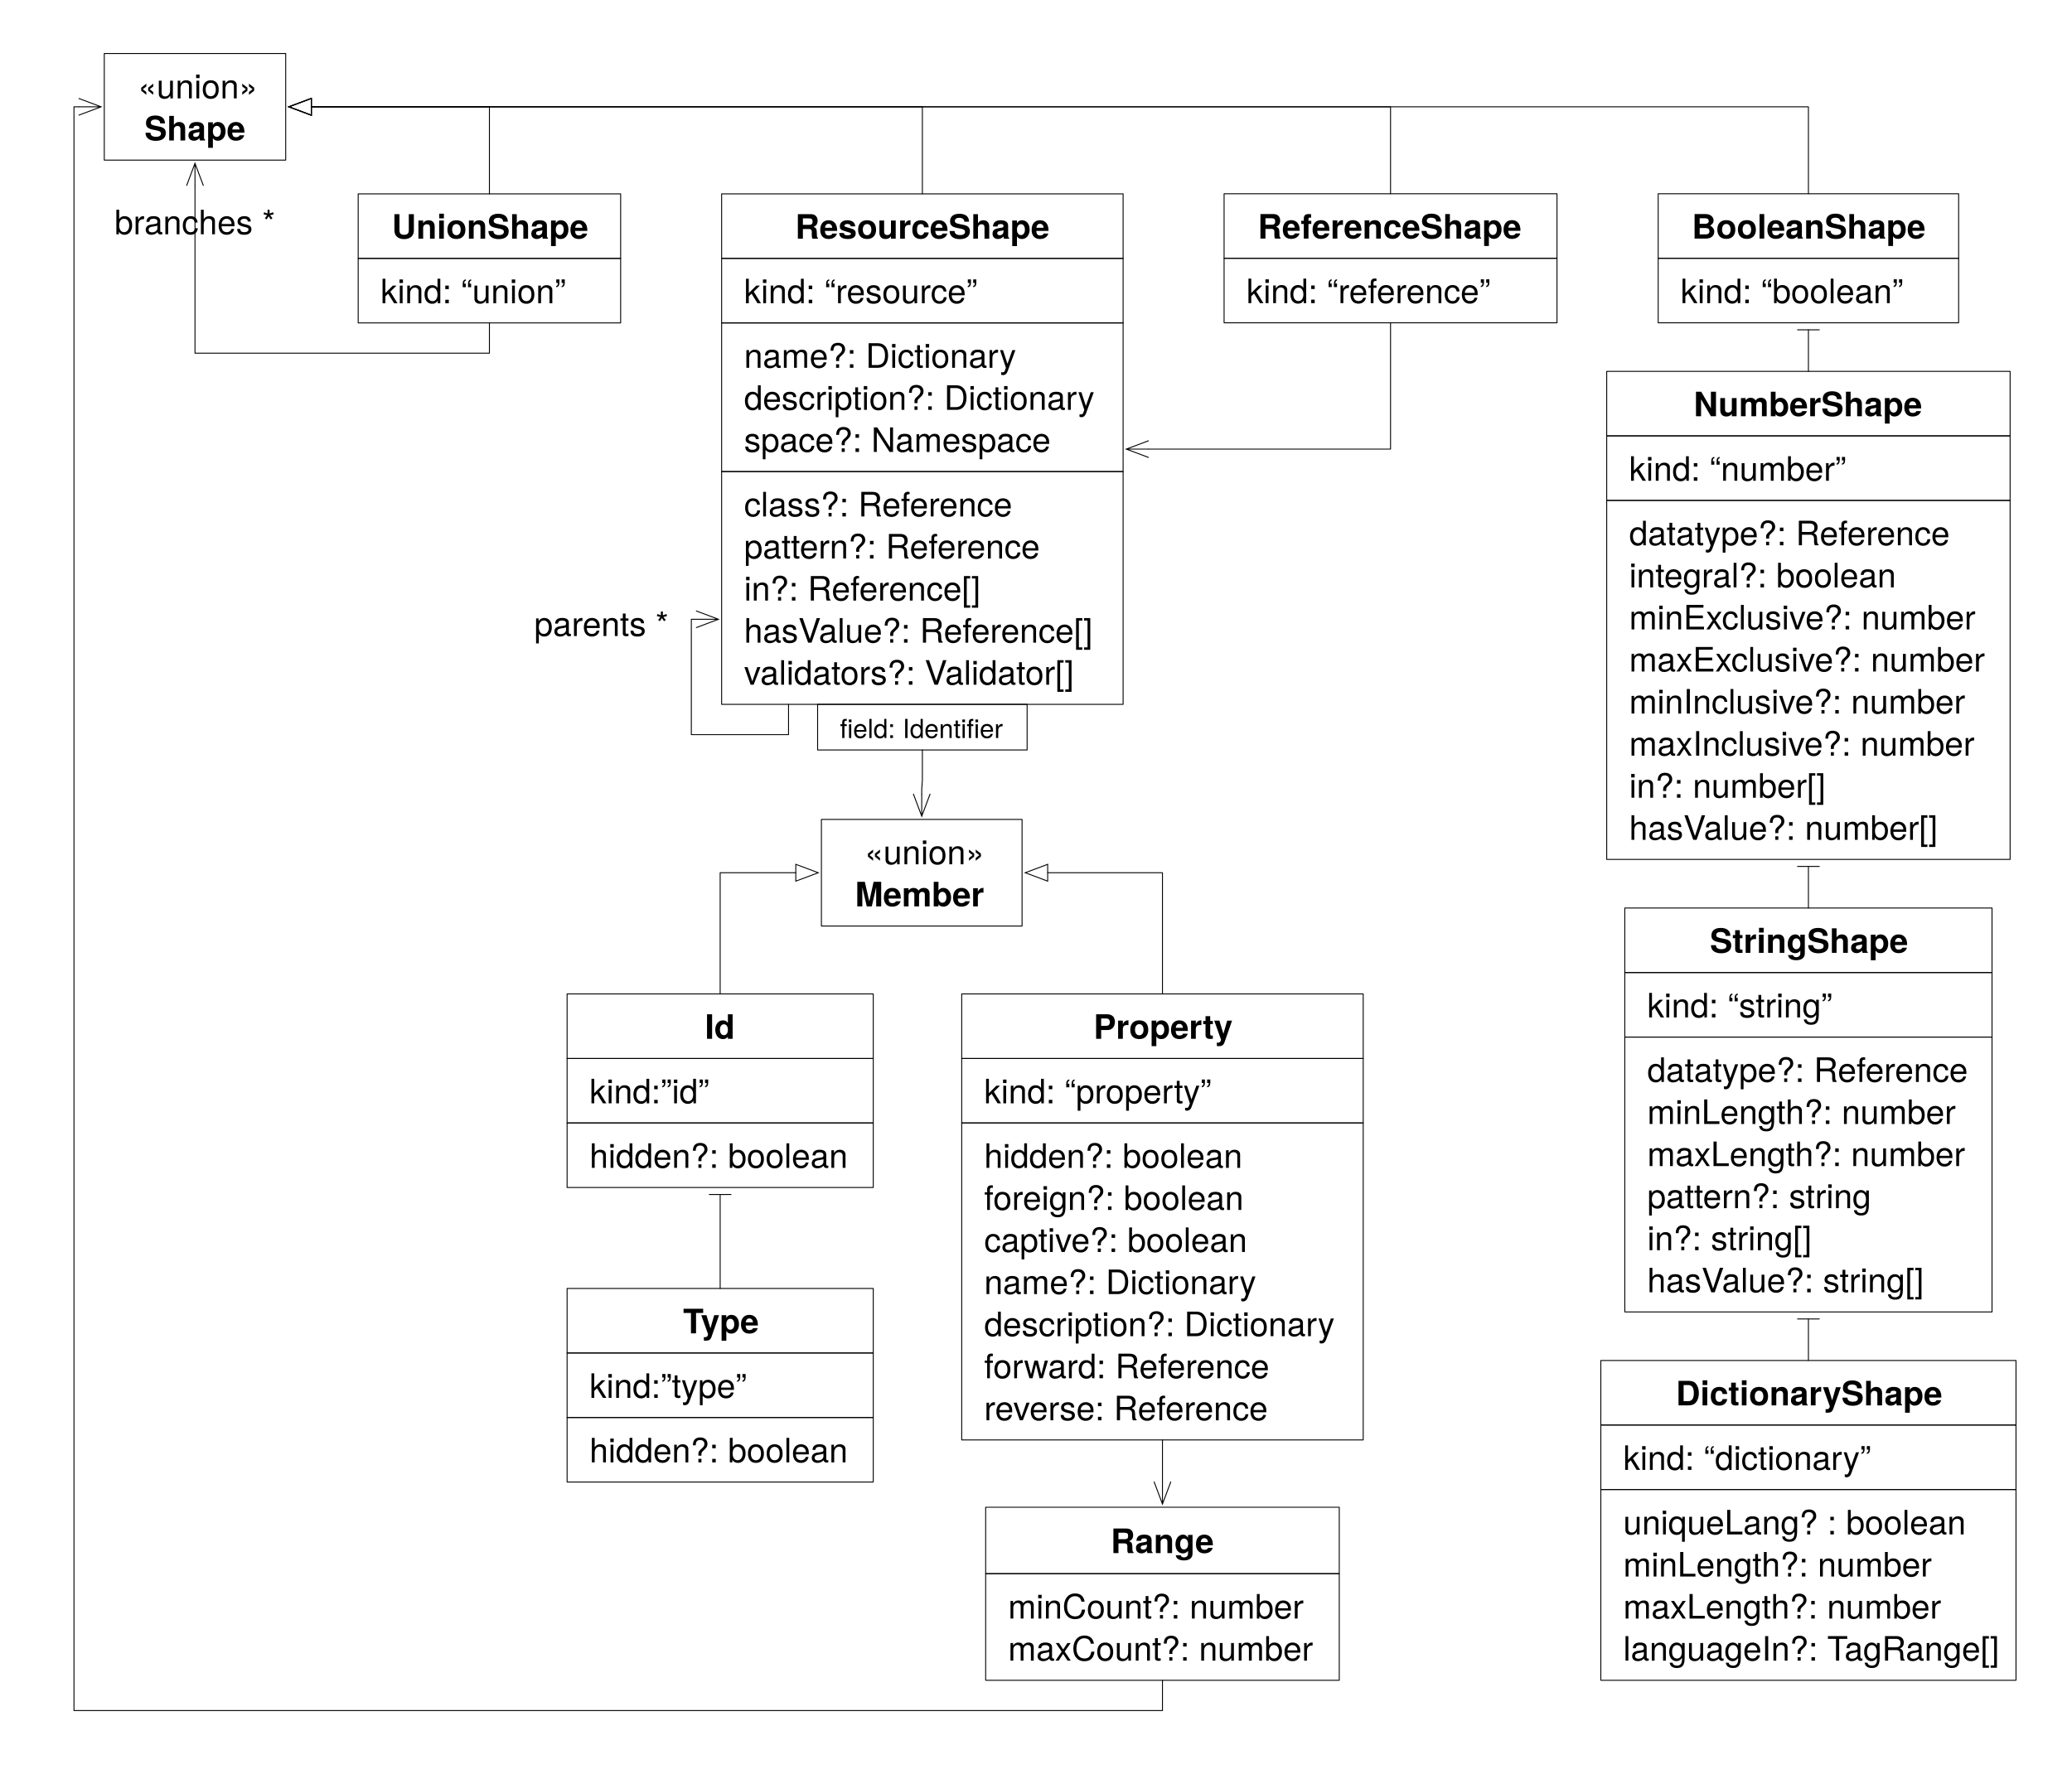
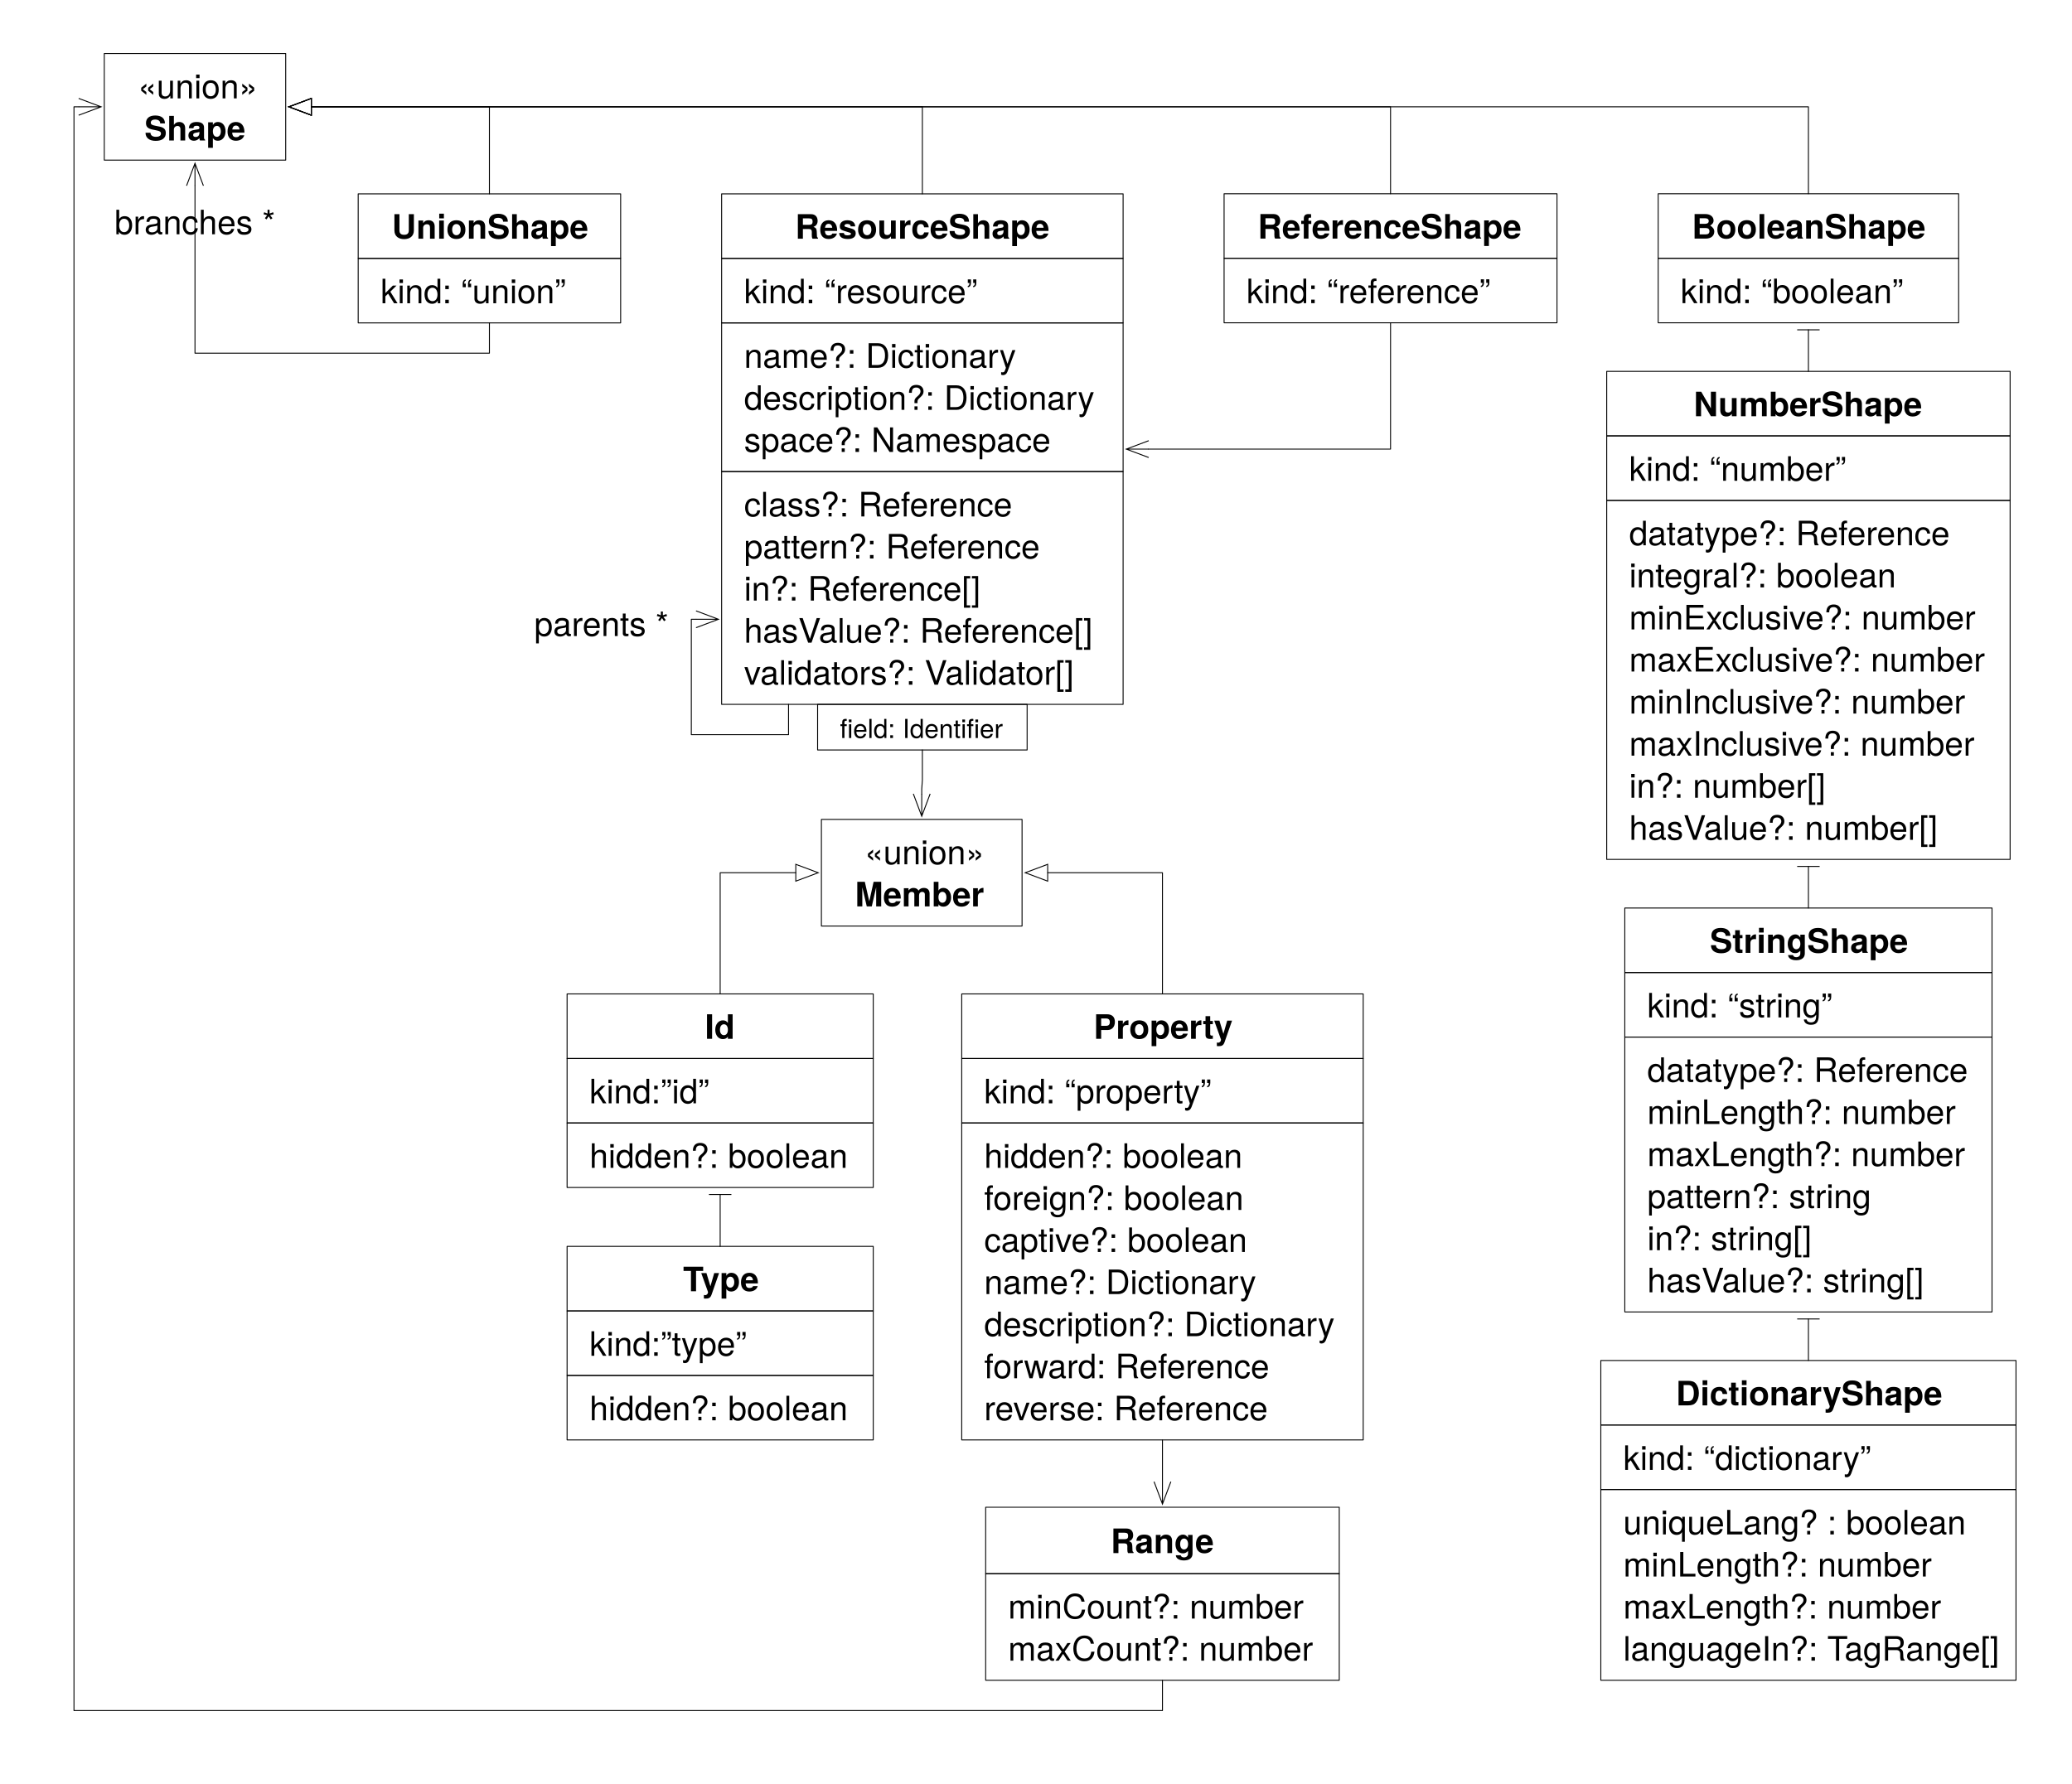
<svg xmlns="http://www.w3.org/2000/svg" version="1.1" viewBox="-79 396 554 477" width="554" height="477">
  <defs>
    <marker orient="auto" overflow="visible" markerUnits="strokeWidth" id="StickArrow_Marker" stroke-linejoin="miter" stroke-miterlimit="10" viewBox="-1 -10 26 20" markerWidth="26" markerHeight="20" color="black">
      <g>
        <path d="M 24 0 L 0 0 M 0 -9 L 24 0 L 0 9" fill="none" stroke="currentColor" stroke-width="1" />
      </g>
    </marker>
    <marker orient="auto" overflow="visible" markerUnits="strokeWidth" id="NegativeControls_Marker" stroke-linejoin="miter" stroke-miterlimit="10" viewBox="-1 -13 2 26" markerWidth="2" markerHeight="26" color="black">
      <g>
        <line x1="0" y1="-12" x2="0" y2="12" fill="none" stroke="currentColor" stroke-width="1" />
      </g>
    </marker>
    <marker orient="auto" overflow="visible" markerUnits="strokeWidth" id="Arrow_Marker" stroke-linejoin="miter" stroke-miterlimit="10" viewBox="-1 -10 26 20" markerWidth="26" markerHeight="20" color="black">
      <g>
        <path d="M 24 0 L 0 -9 L 0 9 Z" fill="none" stroke="currentColor" stroke-width="1" />
      </g>
    </marker>
  </defs>
  <g id="shape" stroke="none" fill-opacity="1" stroke-dasharray="none" fill="none" stroke-opacity="1">
    <g id="shape_Layer_1">
      <g id="Group_953">
        <g id="Graphic_956">
          <rect x="355.432" y="673.344" width="98.184" height="73.512" stroke="black" stroke-linecap="round" stroke-linejoin="round" stroke-width=".25" />
          <text transform="translate(361.4316 676.3444)" fill="black">
            <tspan font-family="Helvetica Neue" font-size="9" fill="black" x="0" y="9" xml:space="preserve">datatype?: Reference</tspan>
            <tspan font-family="Helvetica Neue" font-size="9" fill="black" x="0" y="20.252" xml:space="preserve">minLength?: number</tspan>
            <tspan font-family="Helvetica Neue" font-size="9" fill="black" x="0" y="31.504" xml:space="preserve">maxLength?: number</tspan>
            <tspan font-family="Helvetica Neue" font-size="9" fill="black" x="0" y="42.756" xml:space="preserve">pattern?: string</tspan>
            <tspan font-family="Helvetica Neue" font-size="9" fill="black" x="0" y="54.008" xml:space="preserve">in?: string[]</tspan>
            <tspan font-family="Helvetica Neue" font-size="9" fill="black" x="0" y="65.26" xml:space="preserve">hasValue?: string[]</tspan>
          </text>
        </g>
        <g id="Graphic_955">
          <rect x="355.432" y="656.092" width="98.184" height="17.252" stroke="black" stroke-linecap="round" stroke-linejoin="round" stroke-width=".25" />
          <text transform="translate(361.4316 659.0924)" fill="black">
            <tspan font-family="Helvetica Neue" font-size="9" fill="black" x="0" y="9" xml:space="preserve">kind: “string”</tspan>
          </text>
        </g>
        <g id="Graphic_954">
          <rect x="355.432" y="638.831" width="98.184" height="17.261" stroke="black" stroke-linecap="round" stroke-linejoin="round" stroke-width=".25" />
          <text transform="translate(378.1851 641.8314)" fill="black">
            <tspan font-family="Helvetica Neue" font-weight="bold" font-size="9" fill="black" x="0" y="9" xml:space="preserve">StringShape</tspan>
          </text>
        </g>
      </g>
      <g id="Group_948">
        <g id="Graphic_950">
          <rect x="364.357" y="465.072" width="80.334" height="17.252" stroke="black" stroke-linecap="round" stroke-linejoin="round" stroke-width=".25" />
          <text transform="translate(370.3566 468.0724)" fill="black">
            <tspan font-family="Helvetica Neue" font-size="9" fill="black" x="0" y="9" xml:space="preserve">kind: “boolean”</tspan>
          </text>
        </g>
        <g id="Graphic_949">
          <rect x="364.357" y="447.811" width="80.334" height="17.261" stroke="black" stroke-linecap="round" stroke-linejoin="round" stroke-width=".25" />
          <text transform="translate(373.3566 450.8113)" fill="black">
            <tspan font-family="Helvetica Neue" font-weight="bold" font-size="9" fill="black" x="0" y="9" xml:space="preserve">BooleanShape</tspan>
          </text>
        </g>
      </g>
      <g id="Line_947">
        <path d="M 167.617 596.566 L 167.617 604.666 L 167.449 607.042 L 167.449 608.292" marker-end="url(#StickArrow_Marker)" stroke="black" stroke-linecap="round" stroke-linejoin="round" stroke-width=".25" />
      </g>
      <g id="Line_946">
        <path d="M 131.835 584.37 L 131.835 592.47 L 105.844 592.47 L 105.844 561.616 L 107.094 561.616" marker-end="url(#StickArrow_Marker)" stroke="black" stroke-linecap="round" stroke-linejoin="round" stroke-width=".25" />
      </g>
      <g id="Graphic_945">
        <text transform="translate(63.83587 557.1007)" fill="black">
          <tspan font-family="Helvetica Neue" font-size="9" fill="black" x="7851497e-19" y="9" xml:space="preserve">parents *</tspan>
        </text>
      </g>
      <g id="Group_941">
        <g id="Graphic_944">
          <rect x="349.019" y="794.358" width="111.009" height="51.008" stroke="black" stroke-linecap="round" stroke-linejoin="round" stroke-width=".25" />
          <text transform="translate(355.0191 797.3584)" fill="black">
            <tspan font-family="Helvetica Neue" font-size="9" fill="black" x="0" y="9" xml:space="preserve">uniqueLang? : boolean</tspan>
            <tspan font-family="Helvetica Neue" font-size="9" fill="black" x="0" y="20.252" xml:space="preserve">minLength?: number</tspan>
            <tspan font-family="Helvetica Neue" font-size="9" fill="black" x="0" y="31.504" xml:space="preserve">maxLength?: number</tspan>
            <tspan font-family="Helvetica Neue" font-size="9" fill="black" x="0" y="42.756" xml:space="preserve">languageIn?: TagRange[]</tspan>
          </text>
        </g>
        <g id="Graphic_943">
          <rect x="349.019" y="777.106" width="111.009" height="17.252" stroke="black" stroke-linecap="round" stroke-linejoin="round" stroke-width=".25" />
          <text transform="translate(355.0191 780.1064)" fill="black">
            <tspan font-family="Helvetica Neue" font-size="9" fill="black" x="0" y="9" xml:space="preserve">kind: “dictionary”</tspan>
          </text>
        </g>
        <g id="Graphic_942">
          <rect x="349.019" y="759.845" width="111.009" height="17.261" stroke="black" stroke-linecap="round" stroke-linejoin="round" stroke-width=".25" />
          <text transform="translate(369.1086 762.8454)" fill="black">
            <tspan font-family="Helvetica Neue" font-weight="bold" font-size="9" fill="black" x="881073e-18" y="9" xml:space="preserve">DictionaryShape</tspan>
          </text>
        </g>
      </g>
      <g id="Group_937">
        <g id="Graphic_940">
          <rect x="178.14" y="696.326" width="107.346" height="84.764" stroke="black" stroke-linecap="round" stroke-linejoin="round" stroke-width=".25" />
          <text transform="translate(184.1404 699.3263)" fill="black">
            <tspan font-family="Helvetica Neue" font-size="9" fill="black" x="0" y="9" xml:space="preserve">hidden?: boolean</tspan>
            <tspan font-family="Helvetica Neue" font-size="9" fill="black" x="0" y="20.252" xml:space="preserve">foreign?: boolean</tspan>
            <tspan font-family="Helvetica Neue" font-size="9" fill="black" x="0" y="31.504" xml:space="preserve">captive?: boolean</tspan>
            <tspan font-family="Helvetica Neue" font-size="9" fill="black" x="0" y="42.756" xml:space="preserve">name?: Dictionary</tspan>
            <tspan font-family="Helvetica Neue" font-size="9" fill="black" x="0" y="54.008" xml:space="preserve">description?: Dictionary</tspan>
            <tspan font-family="Helvetica Neue" font-size="9" fill="black" x="0" y="65.26" xml:space="preserve">forward: Reference</tspan>
            <tspan font-family="Helvetica Neue" font-size="9" fill="black" x="0" y="76.512" xml:space="preserve">reverse: Reference</tspan>
          </text>
        </g>
        <g id="Graphic_939">
          <rect x="178.14" y="661.813" width="107.346" height="17.261" stroke="black" stroke-linecap="round" stroke-linejoin="round" stroke-width=".25" />
          <text transform="translate(213.3904 664.8132)" fill="black">
            <tspan font-family="Helvetica Neue" font-weight="bold" font-size="9" fill="black" x="6856737e-19" y="9" xml:space="preserve">Property</tspan>
          </text>
        </g>
        <g id="Graphic_938">
          <rect x="178.14" y="679.074" width="107.346" height="17.252" stroke="black" stroke-linecap="round" stroke-linejoin="round" stroke-width=".25" />
          <text transform="translate(184.1404 682.0743)" fill="black">
            <tspan font-family="Helvetica Neue" font-size="9" fill="black" x="0" y="9" xml:space="preserve">kind: “property”</tspan>
          </text>
        </g>
      </g>
      <g id="Group_933">
        <g id="Graphic_936">
          <rect x="184.544" y="816.862" width="94.539" height="28.504" stroke="black" stroke-linecap="round" stroke-linejoin="round" stroke-width=".25" />
          <text transform="translate(190.5439 819.8624)" fill="black">
            <tspan font-family="Helvetica Neue" font-size="9" fill="black" x="0" y="9" xml:space="preserve">minCount?: number</tspan>
            <tspan font-family="Helvetica Neue" font-size="9" fill="black" x="0" y="20.252" xml:space="preserve">maxCount?: number</tspan>
          </text>
        </g>
        <g id="Graphic_935">
          <rect x="184.544" y="799.09" width="94.539" height="17.772" stroke="black" stroke-linecap="round" stroke-linejoin="round" stroke-width=".25" />
          <text transform="translate(217.9804 802.3458)" fill="black">
            <tspan font-family="Helvetica Neue" font-weight="bold" font-size="9" fill="black" x="5400125e-19" y="9" xml:space="preserve">Range</tspan>
          </text>
        </g>
      </g>
      <g id="Line_932">
        <line x1="231.813" y1="781.09" x2="231.813" y2="792.24" marker-end="url(#StickArrow_Marker)" stroke="black" stroke-linecap="round" stroke-linejoin="round" stroke-width=".25" />
      </g>
      <g id="Group_928">
        <g id="Graphic_931">
          <rect x="72.626" y="696.326" width="81.858" height="17.252" stroke="black" stroke-linecap="round" stroke-linejoin="round" stroke-width=".25" />
          <text transform="translate(78.62595 699.3263)" fill="black">
            <tspan font-family="Helvetica Neue" font-size="9" fill="black" x="0" y="9" xml:space="preserve">hidden?: boolean</tspan>
          </text>
        </g>
        <g id="Graphic_930">
          <rect x="72.626" y="679.074" width="81.858" height="17.252" stroke="black" stroke-linecap="round" stroke-linejoin="round" stroke-width=".25" />
          <text transform="translate(78.62595 682.0743)" fill="black">
            <tspan font-family="Helvetica Neue" font-size="9" fill="black" x="0" y="9" xml:space="preserve">kind:”id”</tspan>
          </text>
        </g>
        <g id="Graphic_929">
          <rect x="72.626" y="661.813" width="81.858" height="17.261" stroke="black" stroke-linecap="round" stroke-linejoin="round" stroke-width=".25" />
          <text transform="translate(109.478 664.8132)" fill="black">
            <tspan font-family="Helvetica Neue" font-weight="bold" font-size="9" fill="black" x="0" y="9" xml:space="preserve">Id</tspan>
          </text>
        </g>
      </g>
      <g id="Group_924">
        <g id="Graphic_927">
-           <rect x="72.626" y="775.09" width="81.858" height="17.252" stroke="black" stroke-linecap="round" stroke-linejoin="round" stroke-width=".25" />
-           <text transform="translate(78.62595 778.0903)" fill="black">
+           <rect x="72.626" y="763.838" width="81.858" height="17.252" stroke="black" stroke-linecap="round" stroke-linejoin="round" stroke-width=".25" />
+           <text transform="translate(78.62595 766.8383)" fill="black">
            <tspan font-family="Helvetica Neue" font-size="9" fill="black" x="0" y="9" xml:space="preserve">hidden?: boolean</tspan>
          </text>
        </g>
        <g id="Graphic_926">
-           <rect x="72.626" y="757.838" width="81.858" height="17.252" stroke="black" stroke-linecap="round" stroke-linejoin="round" stroke-width=".25" />
-           <text transform="translate(78.62595 760.8383)" fill="black">
+           <rect x="72.626" y="746.586" width="81.858" height="17.252" stroke="black" stroke-linecap="round" stroke-linejoin="round" stroke-width=".25" />
+           <text transform="translate(78.62595 749.5863)" fill="black">
            <tspan font-family="Helvetica Neue" font-size="9" fill="black" x="0" y="9" xml:space="preserve">kind:”type”</tspan>
          </text>
        </g>
        <g id="Graphic_925">
-           <rect x="72.626" y="740.577" width="81.858" height="17.261" stroke="black" stroke-linecap="round" stroke-linejoin="round" stroke-width=".25" />
-           <text transform="translate(103.6369 743.5772)" fill="black">
+           <rect x="72.626" y="729.325" width="81.858" height="17.261" stroke="black" stroke-linecap="round" stroke-linejoin="round" stroke-width=".25" />
+           <text transform="translate(103.6369 732.3252)" fill="black">
            <tspan font-family="Helvetica Neue" font-weight="bold" font-size="9" fill="black" x="0" y="9" xml:space="preserve">Type</tspan>
          </text>
        </g>
      </g>
      <g id="Line_923">
-         <line x1="113.555" y1="740.577" x2="113.555" y2="715.453" marker-end="url(#NegativeControls_Marker)" stroke="black" stroke-linecap="round" stroke-linejoin="round" stroke-width=".25" />
+         <line x1="113.555" y1="729.325" x2="113.555" y2="715.453" marker-end="url(#NegativeControls_Marker)" stroke="black" stroke-linecap="round" stroke-linejoin="round" stroke-width=".25" />
      </g>
      <g id="Group_916">
        <g id="Group_918">
          <g id="Graphic_922">
            <rect x="113.944" y="447.841" width="107.346" height="17.261" stroke="black" stroke-linecap="round" stroke-linejoin="round" stroke-width=".25" />
            <text transform="translate(133.6105 450.8413)" fill="black">
              <tspan font-family="Helvetica Neue" font-weight="bold" font-size="9" fill="black" x="0" y="9" xml:space="preserve">ResourceShape</tspan>
            </text>
          </g>
          <g id="Graphic_921">
            <rect x="113.944" y="522.11" width="107.346" height="62.26" stroke="black" stroke-linecap="round" stroke-linejoin="round" stroke-width=".25" />
            <text transform="translate(119.944 525.1104)" fill="black">
              <tspan font-family="Helvetica Neue" font-size="9" fill="black" x="0" y="9" xml:space="preserve">class?: Reference</tspan>
              <tspan font-family="Helvetica Neue" font-size="9" fill="black" x="0" y="20.252" xml:space="preserve">pattern?: Reference</tspan>
              <tspan font-family="Helvetica Neue" font-size="9" fill="black" x="0" y="31.504" xml:space="preserve">in?: Reference[]</tspan>
              <tspan font-family="Helvetica Neue" font-size="9" fill="black" x="0" y="42.756" xml:space="preserve">hasValue?: Reference[]</tspan>
              <tspan font-family="Helvetica Neue" font-size="9" fill="black" x="0" y="54.008" xml:space="preserve">validators?: Validator[]</tspan>
            </text>
          </g>
          <g id="Graphic_920">
            <rect x="113.944" y="482.354" width="107.346" height="39.756" stroke="black" stroke-linecap="round" stroke-linejoin="round" stroke-width=".25" />
            <text transform="translate(119.944 485.3544)" fill="black">
              <tspan font-family="Helvetica Neue" font-size="9" fill="black" x="0" y="9" xml:space="preserve">name?: Dictionary</tspan>
              <tspan font-family="Helvetica Neue" font-size="9" fill="black" x="0" y="20.252" xml:space="preserve">description?: Dictionary</tspan>
              <tspan font-family="Helvetica Neue" font-size="9" fill="black" x="0" y="31.504" xml:space="preserve">space?: Namespace</tspan>
            </text>
          </g>
          <g id="Graphic_919">
            <rect x="113.944" y="465.102" width="107.346" height="17.252" stroke="black" stroke-linecap="round" stroke-linejoin="round" stroke-width=".25" />
            <text transform="translate(119.944 468.1024)" fill="black">
              <tspan font-family="Helvetica Neue" font-size="9" fill="black" x="0" y="9" xml:space="preserve">kind: “resource”</tspan>
            </text>
          </g>
        </g>
        <g id="Graphic_917">
          <rect x="139.608" y="584.37" width="56.018" height="12.196" stroke="black" stroke-linecap="round" stroke-linejoin="round" stroke-width=".25" />
          <text transform="translate(144.608 586.3704)" fill="black">
            <tspan font-family="Helvetica Neue" font-size="7" fill="black" x=".973" y="7" xml:space="preserve">field: Identifier </tspan>
          </text>
        </g>
      </g>
      <g id="Group_912">
        <g id="Graphic_915">
          <rect x="350.594" y="529.826" width="107.859" height="96.016" stroke="black" stroke-linecap="round" stroke-linejoin="round" stroke-width=".25" />
          <text transform="translate(356.5941 532.8264)" fill="black">
            <tspan font-family="Helvetica Neue" font-size="9" fill="black" x="0" y="9" xml:space="preserve">datatype?: Reference</tspan>
            <tspan font-family="Helvetica Neue" font-size="9" fill="black" x="0" y="20.252" xml:space="preserve">integral?: boolean</tspan>
            <tspan font-family="Helvetica Neue" font-size="9" fill="black" x="0" y="31.504" xml:space="preserve">minExclusive?: number</tspan>
            <tspan font-family="Helvetica Neue" font-size="9" fill="black" x="0" y="42.756" xml:space="preserve">maxExclusive?: number</tspan>
            <tspan font-family="Helvetica Neue" font-size="9" fill="black" x="0" y="54.008" xml:space="preserve">minInclusive?: number</tspan>
            <tspan font-family="Helvetica Neue" font-size="9" fill="black" x="0" y="65.26" xml:space="preserve">maxInclusive?: number</tspan>
            <tspan font-family="Helvetica Neue" font-size="9" fill="black" x="0" y="76.512" xml:space="preserve">in?: number[]</tspan>
            <tspan font-family="Helvetica Neue" font-size="9" fill="black" x="0" y="87.764" xml:space="preserve">hasValue?: number[]</tspan>
          </text>
        </g>
        <g id="Graphic_914">
          <rect x="350.594" y="512.574" width="107.859" height="17.252" stroke="black" stroke-linecap="round" stroke-linejoin="round" stroke-width=".25" />
          <text transform="translate(356.5941 515.5744)" fill="black">
            <tspan font-family="Helvetica Neue" font-size="9" fill="black" x="0" y="9" xml:space="preserve">kind: “number”</tspan>
          </text>
        </g>
        <g id="Graphic_913">
          <rect x="350.594" y="495.313" width="107.859" height="17.261" stroke="black" stroke-linecap="round" stroke-linejoin="round" stroke-width=".25" />
          <text transform="translate(373.8561 498.3133)" fill="black">
            <tspan font-family="Helvetica Neue" font-weight="bold" font-size="9" fill="black" x="0" y="9" xml:space="preserve">NumberShape</tspan>
          </text>
        </g>
      </g>
      <g id="Line_908">
        <line x1="404.524" y1="495.313" x2="404.524" y2="484.199" marker-end="url(#NegativeControls_Marker)" stroke="black" stroke-linecap="round" stroke-linejoin="round" stroke-width=".25" />
      </g>
      <g id="Line_907">
        <line x1="404.524" y1="638.831" x2="404.524" y2="627.717" marker-end="url(#NegativeControls_Marker)" stroke="black" stroke-linecap="round" stroke-linejoin="round" stroke-width=".25" />
      </g>
      <g id="Group_903">
        <g id="Graphic_905">
          <rect x="248.29" y="465.072" width="89.01" height="17.252" stroke="black" stroke-linecap="round" stroke-linejoin="round" stroke-width=".25" />
          <text transform="translate(254.29 468.0724)" fill="black">
            <tspan font-family="Helvetica Neue" font-size="9" fill="black" x="0" y="9" xml:space="preserve">kind: “reference”</tspan>
          </text>
        </g>
        <g id="Graphic_904">
          <rect x="248.29" y="447.811" width="89.01" height="17.261" stroke="black" stroke-linecap="round" stroke-linejoin="round" stroke-width=".25" />
          <text transform="translate(257.29 450.8113)" fill="black">
            <tspan font-family="Helvetica Neue" font-weight="bold" font-size="9" fill="black" x="0" y="9" xml:space="preserve">ReferenceShape</tspan>
          </text>
        </g>
      </g>
      <g id="Line_902">
        <path d="M 292.795 482.324 L 292.795 516.106 L 228.14 516.106" marker-end="url(#StickArrow_Marker)" stroke="black" stroke-linecap="round" stroke-linejoin="round" stroke-width=".25" />
      </g>
      <g id="Line_901">
        <path d="M 231.813 845.366 L 231.813 853.466 L -59.22 853.466 L -59.22 424.564 L -57.97 424.564" marker-end="url(#StickArrow_Marker)" stroke="black" stroke-linecap="round" stroke-linejoin="round" stroke-width=".25" />
      </g>
      <g id="Group_893">
        <g id="Graphic_895">
          <rect x="16.771" y="465.102" width="70.173" height="17.252" stroke="black" stroke-linecap="round" stroke-linejoin="round" stroke-width=".25" />
          <text transform="translate(22.77096 468.1024)" fill="black">
            <tspan font-family="Helvetica Neue" font-size="9" fill="black" x="0" y="9" xml:space="preserve">kind: “union”</tspan>
          </text>
        </g>
        <g id="Graphic_894">
          <rect x="16.771" y="447.841" width="70.173" height="17.261" stroke="black" stroke-linecap="round" stroke-linejoin="round" stroke-width=".25" />
          <text transform="translate(25.77096 450.8413)" fill="black">
            <tspan font-family="Helvetica Neue" font-weight="bold" font-size="9" fill="black" x="0" y="9" xml:space="preserve">UnionShape</tspan>
          </text>
        </g>
      </g>
      <g id="Group_889">
        <g id="Graphic_890">
          <rect x="-51.12" y="410.307" width="48.51" height="28.513" stroke="black" stroke-linecap="round" stroke-linejoin="round" stroke-width=".25" />
          <text transform="translate(-42.11971 413.3072)" fill="black">
            <tspan font-family="Helvetica Neue" font-size="9" fill="black" x="0" y="9" xml:space="preserve">«union»</tspan>
            <tspan font-family="Helvetica Neue" font-weight="bold" font-size="9" fill="black" x="1.75" y="20.252" xml:space="preserve">Shape</tspan>
          </text>
        </g>
      </g>
      <g id="Line_888">
        <path d="M 51.857 447.841 L 51.857 424.564 L 4.24 424.564" marker-end="url(#Arrow_Marker)" stroke="black" stroke-linecap="round" stroke-linejoin="round" stroke-width=".25" />
      </g>
      <g id="Group_878">
        <g id="Graphic_879">
          <rect x="140.624" y="615.142" width="53.649" height="28.513" stroke="black" stroke-linecap="round" stroke-linejoin="round" stroke-width=".25" />
          <text transform="translate(149.6243 618.142)" fill="black">
            <tspan font-family="Helvetica Neue" font-size="9" fill="black" x="2.57" y="9" xml:space="preserve">«union»</tspan>
            <tspan font-family="Helvetica Neue" font-weight="bold" font-size="9" fill="black" x="6288303e-19" y="20.252" xml:space="preserve">Member</tspan>
          </text>
        </g>
      </g>
      <g id="Line_877">
        <path d="M 113.555 661.813 L 113.555 629.399 L 133.774 629.399" marker-end="url(#Arrow_Marker)" stroke="black" stroke-linecap="round" stroke-linejoin="round" stroke-width=".25" />
      </g>
      <g id="Line_876">
        <path d="M 231.813 661.813 L 231.813 629.399 L 201.123 629.399" marker-end="url(#Arrow_Marker)" stroke="black" stroke-linecap="round" stroke-linejoin="round" stroke-width=".25" />
      </g>
      <g id="Line_957">
        <path d="M 167.617 447.841 L 167.617 424.564 L 4.24 424.564" marker-end="url(#Arrow_Marker)" stroke="black" stroke-linecap="round" stroke-linejoin="round" stroke-width=".25" />
      </g>
      <g id="Line_958">
        <path d="M 292.795 447.811 L 292.795 424.564 L 4.24 424.564" marker-end="url(#Arrow_Marker)" stroke="black" stroke-linecap="round" stroke-linejoin="round" stroke-width=".25" />
      </g>
      <g id="Line_959">
        <path d="M 404.524 447.811 L 404.524 424.564 L 4.24 424.564" marker-end="url(#Arrow_Marker)" stroke="black" stroke-linecap="round" stroke-linejoin="round" stroke-width=".25" />
      </g>
      <g id="Line_960">
        <path d="M 51.857 482.354 L 51.857 490.454 L -26.865 490.454 L -26.865 445.67" marker-end="url(#StickArrow_Marker)" stroke="black" stroke-linecap="round" stroke-linejoin="round" stroke-width=".25" />
      </g>
      <g id="Graphic_961">
        <text transform="translate(-48.37021 449.6527)" fill="black">
          <tspan font-family="Helvetica Neue" font-size="9" fill="black" x="0" y="9" xml:space="preserve">branches *</tspan>
        </text>
      </g>
      <g id="Line_963">
        <line x1="404.524" y1="759.845" x2="404.524" y2="748.731" marker-end="url(#NegativeControls_Marker)" stroke="black" stroke-linecap="round" stroke-linejoin="round" stroke-width=".25" />
      </g>
    </g>
  </g>
</svg>
